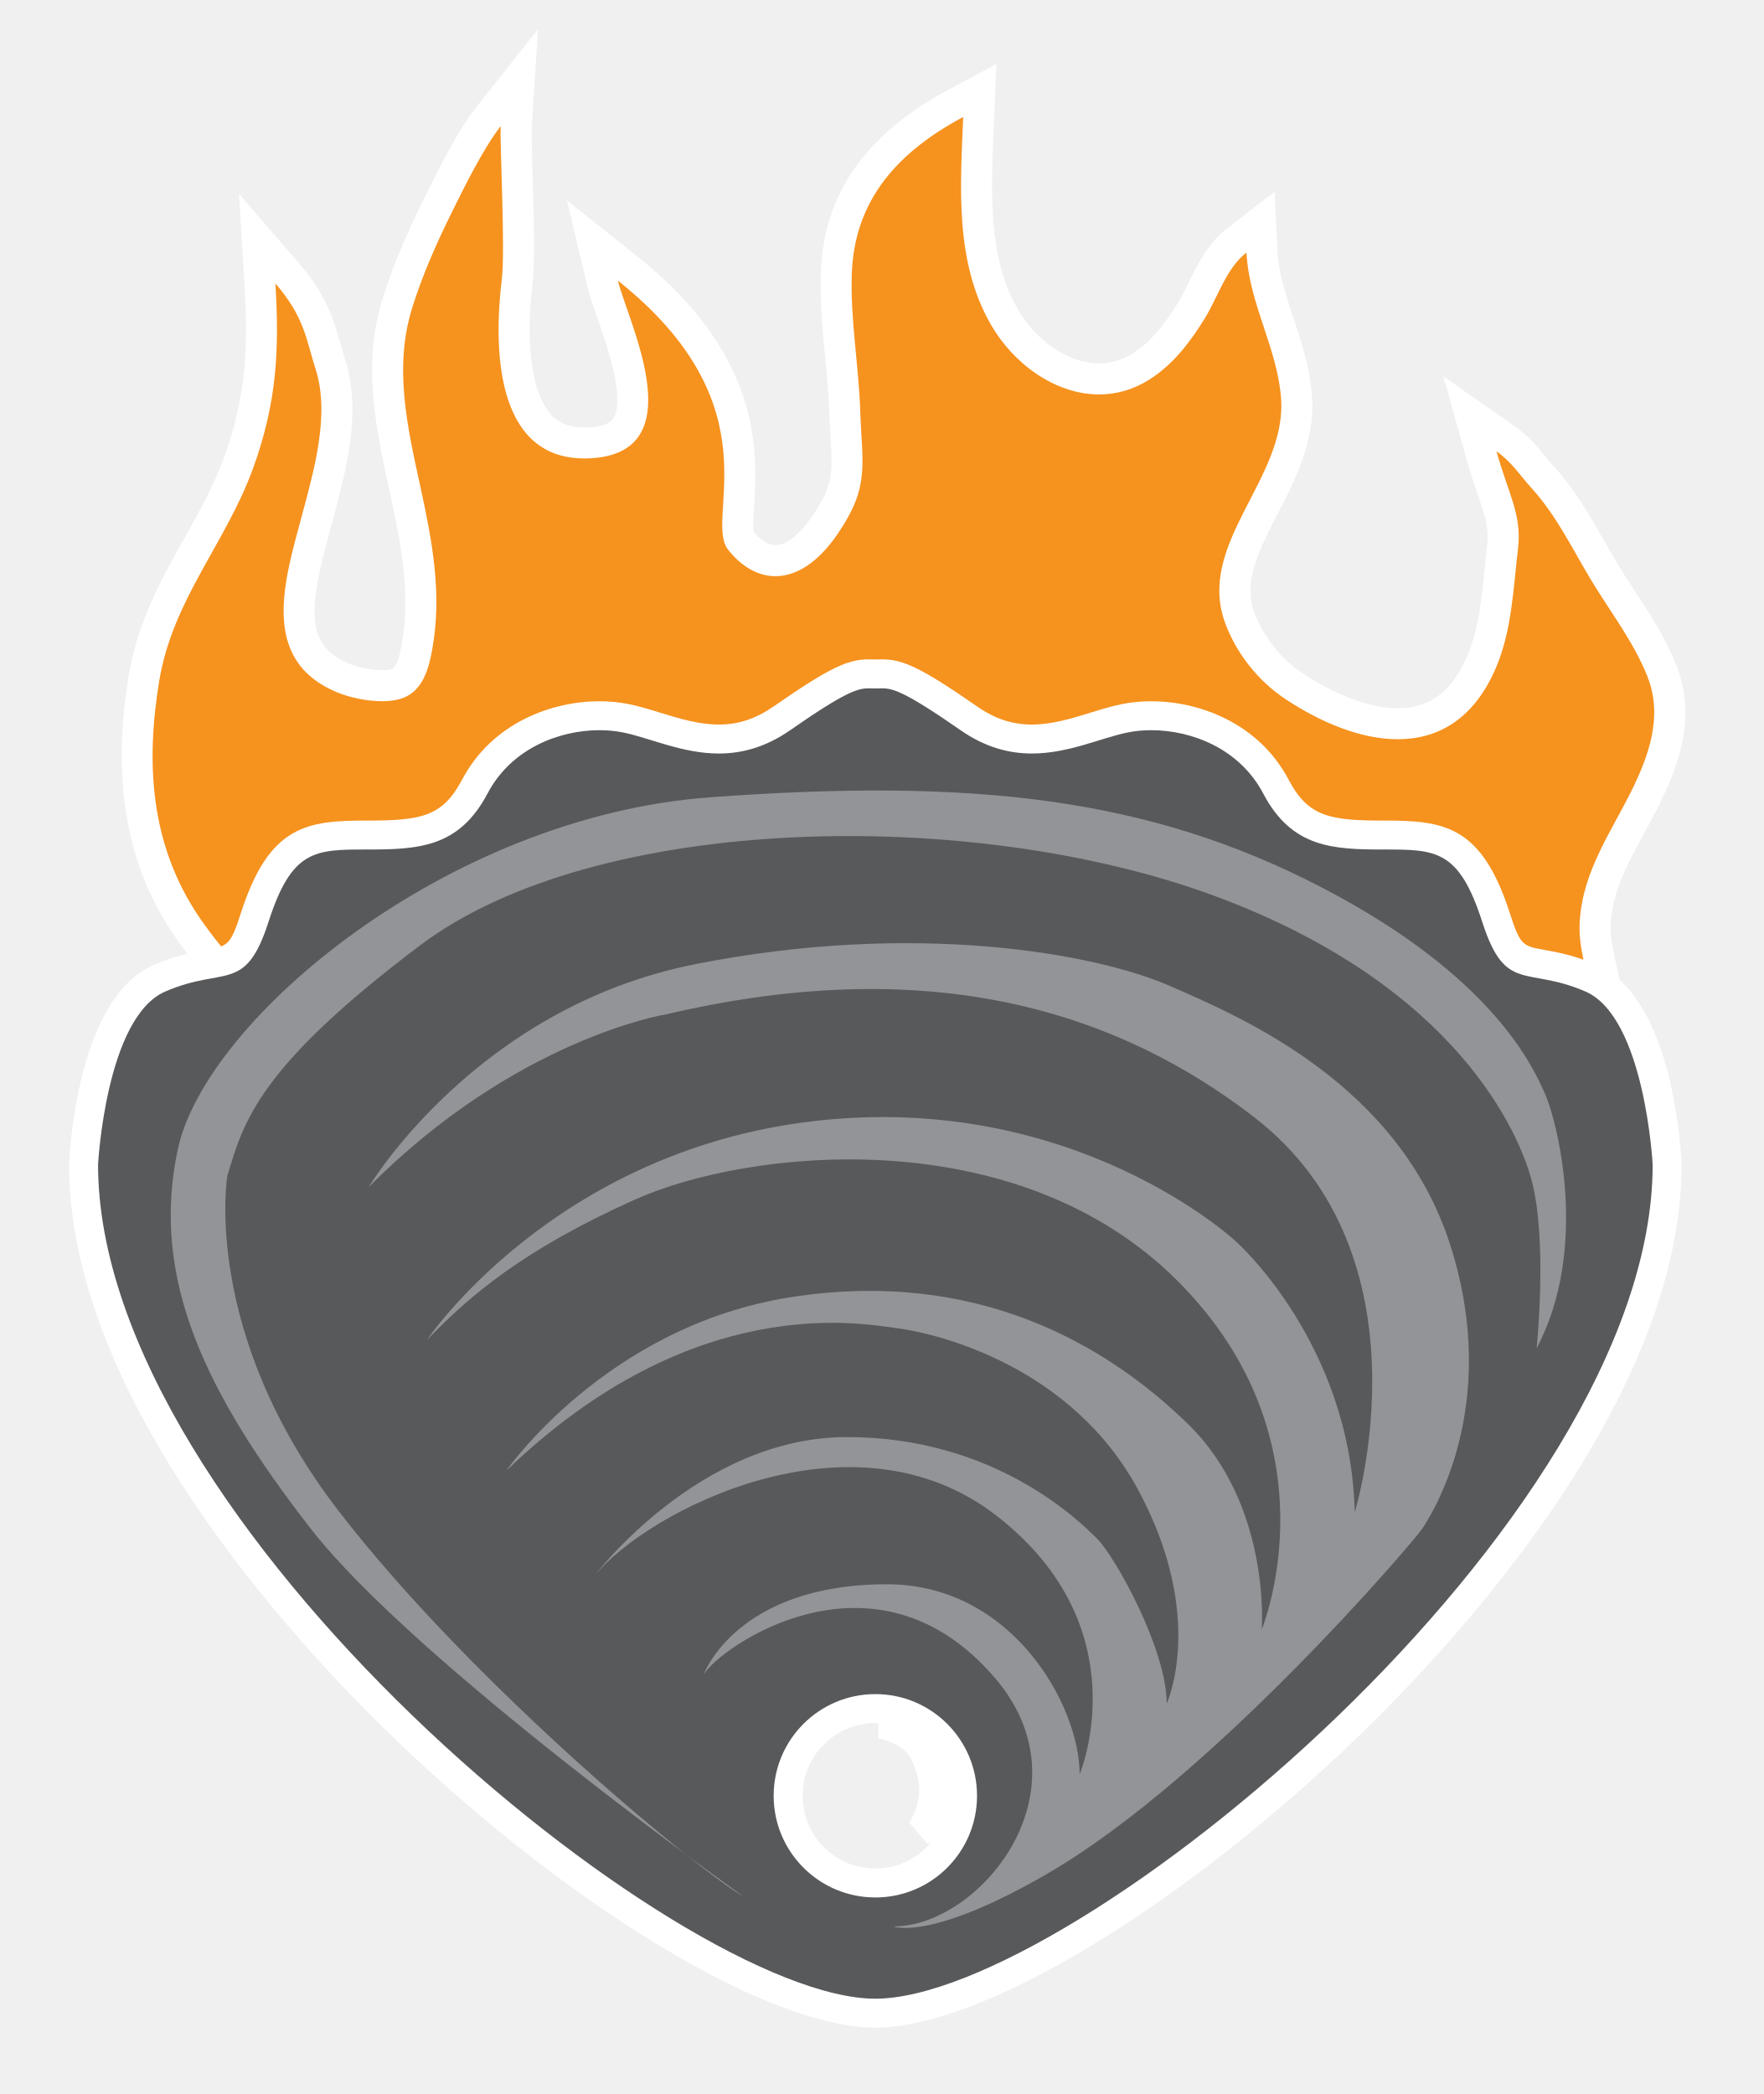
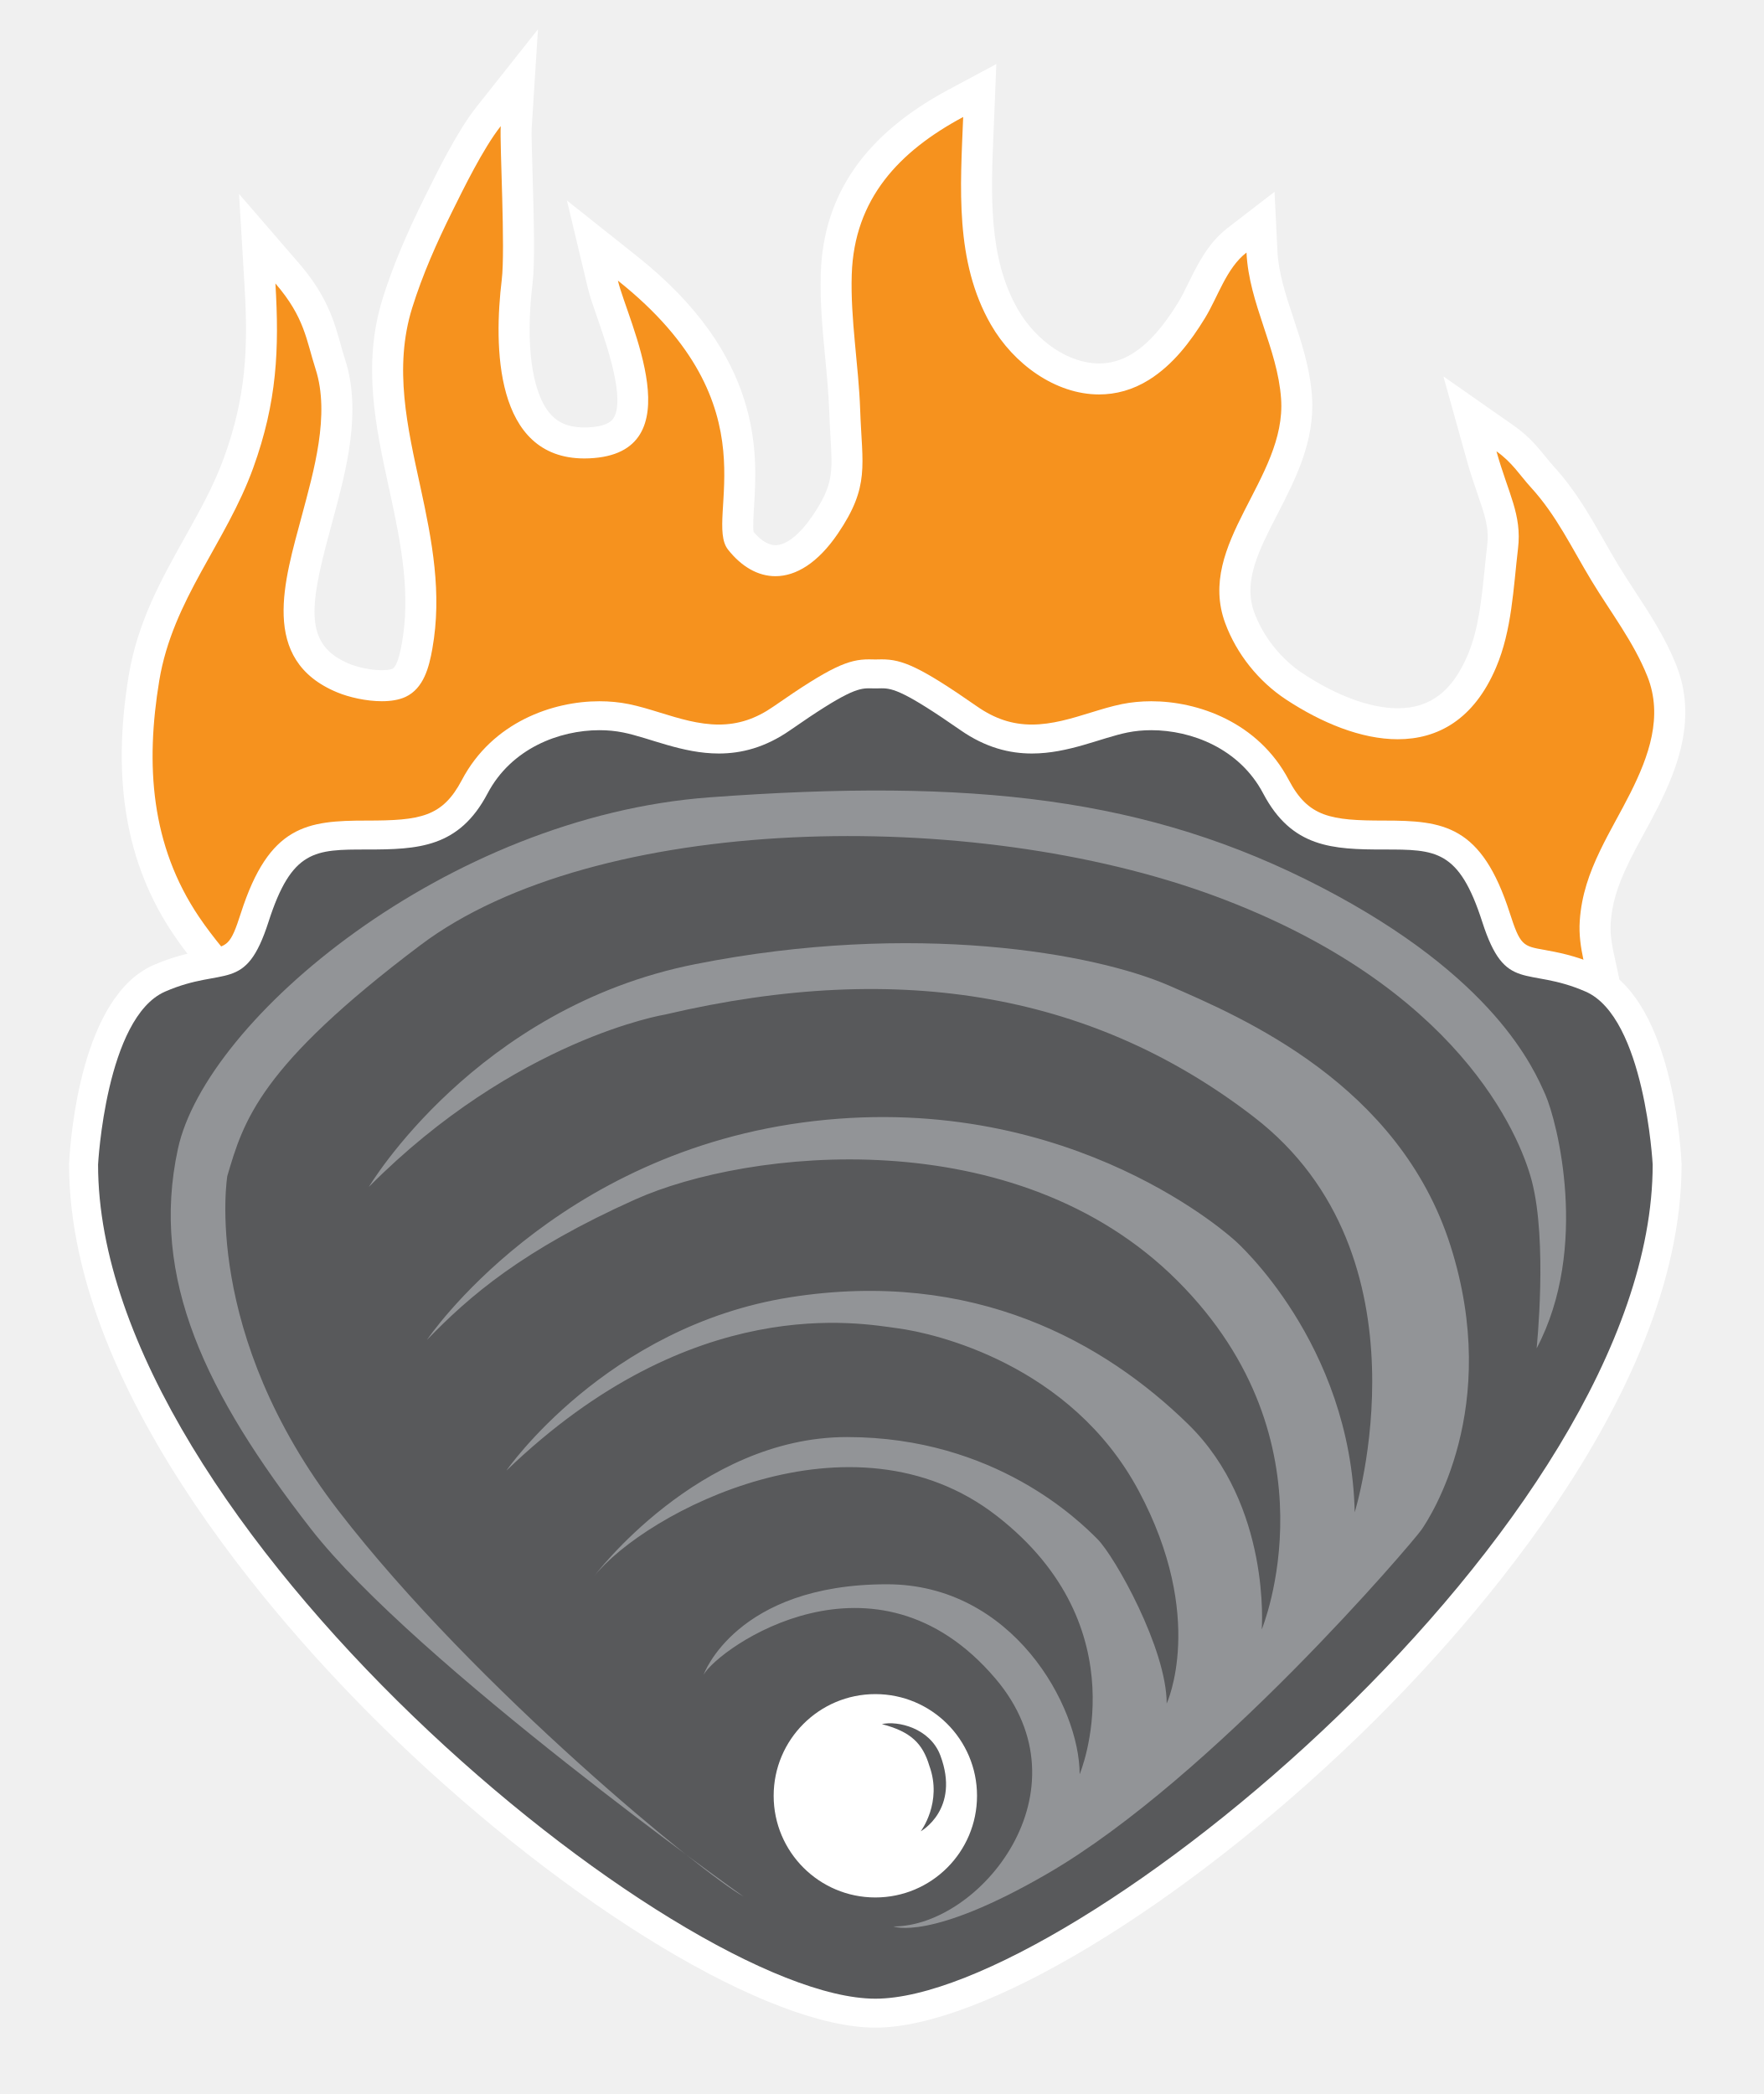
- <svg xmlns="http://www.w3.org/2000/svg" version="1.1" id="Layer_1" x="0px" y="0px" width="171px" height="203px" viewBox="0 0 171 203" enable-background="new 0 0 171 203" xml:space="preserve">
-   <g>
-     <path fill="#F6921E" d="M147.203,111.54l-120.334-9.936l-0.385-0.722c-1.154-2.159-2.801-4.114-4.544-6.183   c-1.317-1.563-2.679-3.18-3.878-4.957c-4.424-6.551-5.729-14.179-4.103-24.006c0.819-4.952,3.073-8.98,5.255-12.875   c1.424-2.546,2.898-5.179,3.924-8.018c2.223-6.15,2.44-10.992,2.064-17.277l-0.266-4.43l2.901,3.357   c2.503,2.897,3.126,5.118,3.729,7.265c0.142,0.505,0.286,1.021,0.46,1.562c1.49,4.618,0.031,10.05-1.14,14.414l-0.419,1.562   c-1.891,6.997-2.795,12.128,2.812,14.439c0.824,0.341,2.298,0.738,3.74,0.738c0.879,0,1.389-0.152,1.661-0.279   c1.075-0.502,1.479-2.012,1.755-3.569c0.893-5.003,0.008-9.803-1.147-15.11l-0.113-0.52c-1.242-5.694-2.526-11.582-0.649-17.6   c0.895-2.871,2.158-5.916,3.977-9.582l0.166-0.333c1.115-2.252,2.98-6.02,4.698-8.187l2.981-3.761l-0.305,4.789   c-0.037,0.575,0.02,2.491,0.08,4.521c0.111,3.777,0.25,8.479,0.009,10.467c-0.776,6.4-0.01,11.438,2.102,13.82   c1.079,1.217,2.524,1.809,4.419,1.809c0.135,0,0.271-0.003,0.411-0.01c1.804-0.078,2.989-0.57,3.623-1.504   c1.655-2.439-0.233-7.864-1.361-11.104c-0.382-1.096-0.711-2.042-0.885-2.771l-1.011-4.232l3.406,2.708   c11.607,9.228,11.08,17.826,10.764,22.963c-0.088,1.442-0.18,2.934,0.158,3.361c0.723,0.914,1.9,2.004,3.414,2.004   c1.582,0,3.291-1.234,4.812-3.475c2.33-3.43,2.233-5.064,2.023-8.648c-0.043-0.732-0.09-1.53-0.121-2.418   c-0.059-1.734-0.23-3.547-0.397-5.299c-0.249-2.607-0.505-5.304-0.42-7.954c0.228-7.073,4.019-12.484,11.594-16.543l2.315-1.241   l-0.159,3.908c-0.267,6.233-0.543,12.68,2.541,18.037c2.069,3.599,5.761,6.016,9.185,6.016c1.422,0,2.784-0.401,4.048-1.192   c1.744-1.094,3.311-2.835,4.93-5.481c0.36-0.585,0.689-1.258,1.038-1.97c0.815-1.665,1.739-3.551,3.358-4.799l2.276-1.755   l0.141,2.871c0.115,2.351,0.846,4.55,1.619,6.878c0.762,2.297,1.55,4.672,1.732,7.259c0.275,3.9-1.484,7.314-3.188,10.615   c-1.882,3.65-3.66,7.099-2.318,10.729c0.985,2.663,2.924,5.094,5.317,6.668c3.53,2.323,7.083,3.603,10.002,3.603   c3.699,0,6.44-2.032,8.146-6.04c1.155-2.714,1.473-5.847,1.779-8.876c0.077-0.755,0.153-1.507,0.24-2.25   c0.235-1.983-0.258-3.415-1.004-5.581c-0.324-0.941-0.691-2.008-1.041-3.262l-1.125-4.034l3.433,2.399   c1.247,0.872,2.053,1.865,2.765,2.742c0.261,0.321,0.515,0.637,0.786,0.933c1.988,2.168,3.354,4.57,4.677,6.894   c0.458,0.805,0.921,1.619,1.416,2.438c0.535,0.884,1.103,1.752,1.672,2.623c1.405,2.151,2.859,4.376,3.851,6.865   c1.787,4.489,0.146,8.852-1.696,12.525c-0.426,0.851-0.881,1.688-1.337,2.525c-0.539,0.992-1.097,2.018-1.582,3.033   c-1.146,2.383-1.694,4.253-1.835,6.255c-0.103,1.473,0.2,2.833,0.521,4.273c0.219,0.982,0.445,1.998,0.564,3.116   c0.472,4.453-1.828,7.674-3.676,10.263c-0.146,0.205-0.315,0.492-0.507,0.813c-0.94,1.573-2.229,3.728-4.223,3.728L147.203,111.54z   " />
-     <path fill="#FFFFFF" d="M93.374,11.341c-0.272,6.764-0.836,14.01,2.687,20.129c2.191,3.81,6.253,6.769,10.486,6.769   c1.621,0,3.269-0.434,4.845-1.421c2.309-1.447,4.011-3.677,5.414-5.971c1.259-2.046,2.075-4.854,4.032-6.363   c0.245,4.993,3.007,9.255,3.354,14.169c0.547,7.749-8.27,14.042-5.417,21.76c1.107,2.991,3.242,5.653,5.901,7.402   c3.438,2.263,7.291,3.85,10.827,3.85c3.884,0,7.384-1.915,9.528-6.954c1.539-3.612,1.675-7.688,2.13-11.537   c0.391-3.3-0.947-5.325-2.09-9.423c1.52,1.062,2.312,2.375,3.304,3.458c2.532,2.761,3.981,5.902,5.916,9.095   c1.843,3.047,4.085,5.936,5.411,9.266c1.547,3.886,0.124,7.771-1.644,11.297c-0.94,1.876-2.026,3.69-2.932,5.583   c-1.065,2.216-1.804,4.313-1.978,6.799c-0.192,2.745,0.804,4.965,1.089,7.652c0.392,3.697-1.367,6.378-3.404,9.231   c-0.744,1.044-2.038,3.912-3.507,3.912c-0.001,0-0.002,0-0.002,0l-119.517-9.868c-2.137-3.998-5.783-7.247-8.502-11.272   c-4.697-6.956-5.211-14.78-3.865-22.92c1.307-7.892,6.476-13.338,9.11-20.627c2.315-6.407,2.531-11.516,2.15-17.878   c2.85,3.298,2.987,5.483,3.896,8.305c1.426,4.419-0.195,9.943-1.336,14.219c-1.655,6.208-4.182,13.979,3.447,17.124   c1.117,0.462,2.787,0.852,4.312,0.852c0.851,0,1.656-0.122,2.296-0.42c1.771-0.827,2.286-2.906,2.599-4.668   c0.957-5.364-0.018-10.456-1.158-15.692c-1.254-5.762-2.609-11.539-0.797-17.353c1.007-3.23,2.387-6.334,3.889-9.361   c1.041-2.097,2.99-6.103,4.695-8.255c-0.109,1.728,0.461,11.906,0.098,14.902c-0.768,6.329-0.744,17.312,8.012,17.312   c0.156,0,0.315-0.004,0.477-0.011c10.301-0.446,3.704-13.328,2.772-17.229c15.41,12.251,8.259,23.017,10.677,26.079   c1.311,1.658,2.905,2.575,4.594,2.575c1.994,0,4.118-1.281,6.056-4.133c3.126-4.604,2.346-6.607,2.161-11.962   c-0.147-4.343-0.957-8.824-0.818-13.152C82.809,19.253,87.183,14.658,93.374,11.341 M52.152,2.84l-5.961,7.521   c-1.816,2.292-3.727,6.148-4.867,8.453l-0.166,0.333c-1.854,3.738-3.146,6.854-4.065,9.803c-1.995,6.396-0.667,12.481,0.616,18.366   l0.113,0.519c1.121,5.148,1.98,9.795,1.137,14.526c-0.327,1.845-0.677,2.363-0.912,2.474c-0.029,0.014-0.316,0.137-1.025,0.137   c-1.145,0-2.414-0.312-3.166-0.623c-4.344-1.791-3.896-5.405-1.937-12.66l0.245-0.913l0.174-0.65   c1.223-4.555,2.744-10.224,1.119-15.265c-0.168-0.521-0.307-1.019-0.443-1.507c-0.617-2.197-1.315-4.688-4.039-7.84l-5.802-6.715   l0.53,8.858c0.365,6.089,0.158,10.77-1.977,16.677c-0.984,2.723-2.363,5.187-3.823,7.794c-2.243,4.008-4.563,8.152-5.425,13.364   c-1.67,10.09-0.25,18.298,4.339,25.092c1.245,1.843,2.632,3.49,3.974,5.083c1.691,2.008,3.288,3.903,4.368,5.924l0.771,1.443   l1.632,0.135l119.517,9.868l0.123,0.01h0.124c2.849,0,4.452-2.684,5.514-4.459c0.162-0.272,0.347-0.58,0.441-0.713   c1.889-2.646,4.478-6.271,3.945-11.292c-0.128-1.203-0.363-2.262-0.591-3.285c-0.31-1.388-0.576-2.587-0.488-3.841   c0.128-1.825,0.616-3.479,1.688-5.707c0.472-0.985,0.996-1.949,1.551-2.969c0.451-0.831,0.919-1.69,1.359-2.569   c1.991-3.973,3.756-8.713,1.749-13.755c-1.047-2.629-2.542-4.918-3.989-7.132c-0.579-0.887-1.127-1.725-1.643-2.577   c-0.482-0.797-0.947-1.613-1.396-2.404c-1.363-2.396-2.772-4.873-4.876-7.166c-0.229-0.25-0.471-0.548-0.727-0.863   c-0.735-0.906-1.65-2.034-3.069-3.026l-6.865-4.801l2.25,8.069c0.361,1.298,0.736,2.387,1.067,3.348   c0.703,2.041,1.127,3.272,0.933,4.915c-0.089,0.752-0.166,1.512-0.243,2.275c-0.31,3.053-0.601,5.936-1.667,8.438   c-1.489,3.499-3.639,5.128-6.765,5.128c-2.629,0-5.888-1.191-9.176-3.355c-2.132-1.402-3.858-3.565-4.735-5.936   c-1.111-3.008,0.444-6.025,2.245-9.519c1.714-3.323,3.656-7.089,3.352-11.41c-0.196-2.775-1.015-5.241-1.807-7.626   c-0.739-2.228-1.438-4.332-1.543-6.479l-0.282-5.742l-4.553,3.511c-1.896,1.462-2.902,3.516-3.79,5.327   c-0.332,0.679-0.646,1.32-0.967,1.841c-1.497,2.447-2.91,4.033-4.451,5c-1.02,0.638-2.113,0.962-3.249,0.962   c-2.904,0-6.072-2.114-7.882-5.263c-2.867-4.979-2.601-11.204-2.343-17.224l0.054-1.286l0.211-5.251l-4.632,2.481   c-8.088,4.334-12.14,10.163-12.385,17.819c-0.089,2.745,0.173,5.49,0.426,8.145c0.172,1.81,0.335,3.519,0.393,5.206   c0.031,0.903,0.078,1.713,0.121,2.456c0.207,3.522,0.276,4.71-1.766,7.717c-1.216,1.79-2.518,2.816-3.57,2.816   c-0.877,0-1.664-0.75-2.117-1.287c-0.08-0.462-0.008-1.621,0.045-2.483c0.311-5.074,0.891-14.518-11.328-24.231l-6.814-5.417   l2.022,8.467c0.191,0.803,0.532,1.781,0.927,2.916c0.899,2.581,2.77,7.951,1.537,9.767c-0.428,0.631-1.565,0.81-2.443,0.848   c-0.119,0.005-0.234,0.008-0.348,0.008c-1.918,0-2.799-0.744-3.295-1.304c-1.799-2.03-2.447-6.757-1.734-12.643   c0.236-1.946,0.145-5.824,0.001-10.692c-0.054-1.816-0.114-3.875-0.083-4.381L52.152,2.84L52.152,2.84z" />
-   </g>
-   <g>
+ <svg xmlns="http://www.w3.org/2000/svg" version="1.1" x="0px" y="0px" width="171px" height="203px" viewBox="0 0 171 203" enable-background="new 0 0 171 203" xml:space="preserve">
+   <g id="Layer_2">
+ </g>
+   <g id="Layer_1">
    <g>
-       <path fill="#58595B" d="M84.858,195.164c-9.833,0-29.089-11.682-45.785-27.776c-19.683-18.973-30.972-38.834-30.972-54.492    c0.083-1.623,0.982-15.289,7.352-18.058c1.994-0.868,3.562-1.149,4.821-1.376c2.352-0.423,3.144-0.565,4.417-4.526    c2.457-7.645,5.255-7.984,10.848-7.984c4.967,0,8.131-0.226,10.479-4.683c2.674-5.075,7.998-6.884,12.089-6.884    c0.894,0,1.759,0.083,2.573,0.248c0.936,0.189,1.895,0.484,2.91,0.798c1.938,0.597,3.939,1.214,6.092,1.214    c2.172,0,4.172-0.656,6.113-2.007c5.34-3.715,6.861-4.313,8.439-4.313l0.624,0.01l0.624-0.01c1.578,0,3.1,0.599,8.438,4.313    c1.941,1.351,3.941,2.007,6.114,2.007c2.151,0,4.154-0.617,6.092-1.214c1.016-0.313,1.976-0.608,2.91-0.798    c0.814-0.165,1.681-0.248,2.573-0.248c4.091,0,9.415,1.809,12.089,6.885c2.348,4.456,5.511,4.682,10.477,4.682    c5.595,0,8.394,0.34,10.851,7.984c1.272,3.961,2.064,4.104,4.416,4.526c1.259,0.227,2.825,0.508,4.82,1.376    c6.37,2.769,7.27,16.435,7.352,17.983c0.002,15.732-11.287,35.594-30.97,54.566C113.947,183.482,94.691,195.164,84.858,195.164    L84.858,195.164z M84.858,165.636c-4.661,0-8.454,3.792-8.454,8.453c0,4.662,3.793,8.455,8.454,8.455s8.454-3.793,8.454-8.455    C93.312,169.428,89.52,165.636,84.858,165.636L84.858,165.636z" />
-       <path fill="#FFFFFF" d="M85.482,66.727c1.07,0,2.228,0.299,7.638,4.062c2.437,1.695,4.751,2.259,6.915,2.259    c3.546,0,6.685-1.515,9.28-2.04c0.715-0.145,1.489-0.221,2.295-0.221c3.902,0,8.553,1.778,10.848,6.136    c2.77,5.257,6.713,5.432,11.718,5.432c5.007,0,7.262,0,9.515,7.011c2.253,7.009,4.257,4.255,10.013,6.759    c5.759,2.503,6.51,16.771,6.51,16.771c0,34.8-56.328,80.865-75.354,80.865c-19.025,0-75.354-46.065-75.354-80.865    c0,0,0.751-14.269,6.508-16.771c5.758-2.504,7.762,0.25,10.016-6.759c2.253-7.011,4.506-7.011,9.512-7.011    c5.007,0,8.95-0.175,11.721-5.432c2.295-4.358,6.943-6.136,10.847-6.136c0.806,0,1.581,0.076,2.296,0.221    c2.595,0.525,5.732,2.04,9.279,2.04c2.163,0,4.479-0.564,6.915-2.259c5.41-3.764,6.568-4.062,7.638-4.062    c0.202,0,0.4,0.011,0.624,0.011S85.281,66.727,85.482,66.727 M84.858,183.947c5.444,0,9.857-4.414,9.857-9.858    c0-5.443-4.413-9.856-9.857-9.856c-5.443,0-9.857,4.413-9.857,9.856C75.001,179.533,79.415,183.947,84.858,183.947 M85.482,63.921    L85.482,63.921c-0.123,0-0.244,0.003-0.369,0.006c-0.082,0.002-0.166,0.005-0.255,0.005s-0.173-0.003-0.255-0.005    c-0.125-0.003-0.246-0.006-0.368-0.006c-1.978,0-3.671,0.689-9.241,4.565c-1.722,1.197-3.41,1.755-5.312,1.755    c-1.941,0-3.842-0.585-5.679-1.151c-1.05-0.323-2.042-0.629-3.044-0.832c-0.906-0.184-1.866-0.276-2.853-0.276    c-4.5,0-10.365,2.005-13.329,7.634c-1.895,3.595-4.038,3.934-9.238,3.934c-5.769,0-9.443,0.433-12.184,8.958    c-1.015,3.158-1.278,3.205-3.329,3.574c-1.261,0.227-2.987,0.537-5.134,1.47c-6.994,3.041-8.05,16.525-8.19,19.197l-0.004,0.073    v0.074c0,22.775,21.96,46.402,31.401,55.503c17.206,16.585,36.434,28.168,46.759,28.168s29.554-11.583,46.76-28.168    c9.44-9.101,31.4-32.727,31.4-55.503v-0.074l-0.004-0.073c-0.141-2.672-1.196-16.156-8.193-19.197    c-2.144-0.933-3.87-1.243-5.131-1.47c-2.05-0.369-2.313-0.416-3.329-3.574c-2.739-8.525-6.415-8.958-12.186-8.958    c-5.198,0-7.342-0.339-9.235-3.934c-2.965-5.628-8.83-7.634-13.33-7.634c-0.986,0-1.945,0.093-2.852,0.276    c-1.003,0.203-1.995,0.509-3.045,0.832c-1.838,0.566-3.739,1.151-5.679,1.151c-1.902,0-3.591-0.558-5.312-1.755    C89.152,64.61,87.459,63.921,85.482,63.921L85.482,63.921z M84.858,181.142c-3.888,0-7.052-3.164-7.052-7.053    c0-3.888,3.164-7.051,7.052-7.051s7.052,3.163,7.052,7.051C91.91,177.978,88.746,181.142,84.858,181.142L84.858,181.142z" />
-     </g>
-     <path fill="#58595B" stroke="#FFFFFF" stroke-width="2.806" d="M85.492,167.143c1.526-0.354,4.671,0.374,5.67,3.041   c1.953,5.215-1.905,7.351-1.905,7.351s2.134-2.803,0.836-6.355C89.441,169.002,88.285,167.869,85.492,167.143z" />
-   </g>
-   <g>
-     <g>
-       <path fill="#929497" d="M86.611,186.757c8.388,0,19.149-13.143,9.889-24.033c-11.665-13.716-26.787-3.004-28.29-0.375    c0,0,3.13-8.764,17.775-8.764c12.163,0,18.679,11.786,18.679,18.42c0,0,5.979-14.162-8.039-25.053    c-14.021-10.892-34.049-0.378-39.055,5.881c0,0,10.141-13.519,24.534-13.519c14.396,0,22.595,8.198,24.285,9.888    c1.69,1.694,6.713,10.64,6.713,15.946c0,0,3.864-8.31-2.707-20.609c-6.573-12.297-19.81-15.302-23.377-15.771    c-3.567-0.471-19.81-3.66-37.929,13.801c0,0,9.67-13.987,27.507-16.805c17.838-2.816,30.513,4.412,38.585,12.3    c8.073,7.885,7.135,19.901,7.135,19.901s7.512-18.118-8.166-33.797c-15.679-15.678-41.685-12.768-52.574-7.887    c-10.891,4.883-16.054,9.341-20.184,13.612c0,0,12.297-18.306,37.551-21.215c25.255-2.911,40.838,11.641,40.838,11.641    s11.173,9.856,11.548,26.286c0,0,7.722-24.833-9.763-38.312c-15.209-11.726-33.891-15.388-57.08-9.941    c0,0-14.458,2.346-28.727,16.71c0,0,10.325-17.367,31.637-21.592c21.312-4.228,38.772-1.034,45.908,2.064    c7.135,3.099,22.344,9.576,27.319,25.254c4.977,15.679-1.972,26.286-2.816,27.507c-0.844,1.221-20.279,24.067-36.238,33.327    C90.163,188.242,86.611,186.757,86.611,186.757z" />
+       <path fill="#F6921E" d="M147.203,111.54l-120.334-9.936l-0.385-0.722c-1.154-2.159-2.801-4.114-4.544-6.183    c-1.317-1.563-2.679-3.18-3.878-4.957c-4.424-6.551-5.729-14.179-4.103-24.006c0.819-4.952,3.073-8.98,5.255-12.875    c1.424-2.546,2.898-5.179,3.924-8.018c2.223-6.15,2.44-10.992,2.064-17.277l-0.266-4.43l2.901,3.357    c2.503,2.897,3.126,5.118,3.729,7.265c0.142,0.505,0.286,1.021,0.46,1.562c1.49,4.618,0.031,10.05-1.14,14.414l-0.419,1.562    c-1.891,6.997-2.795,12.128,2.812,14.439c0.824,0.341,2.298,0.738,3.74,0.738c0.879,0,1.389-0.152,1.661-0.279    c1.075-0.502,1.479-2.012,1.755-3.569c0.893-5.003,0.008-9.803-1.147-15.11l-0.113-0.52c-1.242-5.694-2.526-11.582-0.649-17.6    c0.895-2.871,2.158-5.916,3.977-9.582l0.166-0.333c1.115-2.252,2.98-6.02,4.698-8.187l2.981-3.761l-0.305,4.789    c-0.037,0.575,0.02,2.491,0.08,4.521c0.111,3.777,0.25,8.479,0.009,10.467c-0.776,6.4-0.01,11.438,2.102,13.82    c1.079,1.217,2.524,1.809,4.419,1.809c0.135,0,0.271-0.003,0.411-0.01c1.804-0.078,2.989-0.57,3.623-1.504    c1.655-2.439-0.233-7.864-1.361-11.104c-0.382-1.096-0.711-2.042-0.885-2.771l-1.011-4.232l3.406,2.708    c11.607,9.228,11.08,17.826,10.764,22.963c-0.088,1.442-0.18,2.934,0.158,3.361c0.723,0.914,1.9,2.004,3.414,2.004    c1.582,0,3.291-1.234,4.812-3.475c2.33-3.43,2.233-5.064,2.023-8.648c-0.043-0.732-0.09-1.53-0.121-2.418    c-0.059-1.734-0.23-3.547-0.397-5.299c-0.249-2.607-0.505-5.304-0.42-7.954c0.228-7.073,4.019-12.484,11.594-16.543l2.315-1.241    l-0.16,3.908c-0.266,6.233-0.543,12.68,2.541,18.037c2.07,3.599,5.762,6.016,9.186,6.016c1.422,0,2.784-0.401,4.048-1.192    c1.744-1.094,3.312-2.835,4.931-5.481c0.359-0.585,0.688-1.258,1.037-1.97c0.815-1.665,1.739-3.551,3.358-4.799l2.276-1.755    l0.141,2.871c0.115,2.351,0.846,4.55,1.619,6.878c0.762,2.297,1.55,4.672,1.732,7.259c0.274,3.9-1.484,7.314-3.188,10.615    c-1.882,3.65-3.66,7.099-2.317,10.729c0.984,2.663,2.924,5.094,5.316,6.668c3.529,2.323,7.083,3.603,10.002,3.603    c3.699,0,6.439-2.032,8.146-6.04c1.154-2.714,1.473-5.847,1.778-8.876c0.077-0.755,0.153-1.507,0.24-2.25    c0.235-1.983-0.258-3.415-1.004-5.581c-0.324-0.941-0.69-2.008-1.041-3.262l-1.125-4.034l3.433,2.399    c1.247,0.872,2.053,1.865,2.766,2.742c0.261,0.321,0.515,0.637,0.785,0.933c1.988,2.168,3.354,4.57,4.678,6.894    c0.458,0.805,0.921,1.619,1.416,2.438c0.535,0.884,1.103,1.752,1.672,2.623c1.404,2.151,2.859,4.376,3.852,6.865    c1.786,4.489,0.146,8.852-1.697,12.525c-0.426,0.851-0.881,1.688-1.336,2.525c-0.539,0.992-1.098,2.018-1.582,3.033    c-1.146,2.383-1.694,4.253-1.836,6.255c-0.103,1.473,0.201,2.833,0.521,4.273c0.219,0.982,0.445,1.998,0.564,3.116    c0.472,4.453-1.828,7.674-3.676,10.263c-0.146,0.205-0.316,0.492-0.508,0.813c-0.939,1.572-2.229,3.728-4.223,3.728    L147.203,111.54z" />
+       <path fill="#FFFFFF" d="M93.374,11.341c-0.272,6.764-0.836,14.01,2.687,20.129c2.191,3.81,6.254,6.769,10.486,6.769    c1.621,0,3.27-0.434,4.846-1.421c2.309-1.447,4.01-3.677,5.414-5.971c1.258-2.046,2.074-4.854,4.031-6.363    c0.245,4.993,3.008,9.255,3.354,14.169c0.547,7.749-8.27,14.042-5.416,21.76c1.106,2.991,3.242,5.653,5.9,7.402    c3.438,2.263,7.291,3.85,10.827,3.85c3.884,0,7.384-1.915,9.528-6.954c1.539-3.612,1.675-7.688,2.13-11.537    c0.392-3.3-0.947-5.325-2.091-9.423c1.521,1.062,2.312,2.375,3.305,3.458c2.532,2.761,3.98,5.902,5.916,9.095    c1.843,3.047,4.085,5.936,5.411,9.266c1.547,3.886,0.124,7.771-1.644,11.297c-0.94,1.876-2.026,3.69-2.933,5.583    c-1.065,2.216-1.804,4.313-1.978,6.799c-0.192,2.745,0.804,4.965,1.088,7.652c0.393,3.697-1.366,6.378-3.403,9.231    c-0.744,1.044-2.038,3.912-3.507,3.912c-0.001,0-0.002,0-0.002,0l-119.517-9.868c-2.137-3.998-5.783-7.247-8.502-11.272    c-4.697-6.956-5.211-14.78-3.865-22.92c1.307-7.892,6.476-13.338,9.11-20.627c2.315-6.407,2.531-11.516,2.15-17.878    c2.85,3.298,2.987,5.483,3.896,8.305c1.426,4.419-0.195,9.943-1.336,14.219c-1.655,6.208-4.182,13.979,3.447,17.124    c1.117,0.462,2.787,0.852,4.312,0.852c0.851,0,1.656-0.122,2.296-0.42c1.771-0.827,2.286-2.906,2.599-4.668    c0.957-5.364-0.018-10.456-1.158-15.692c-1.254-5.762-2.609-11.539-0.797-17.353c1.007-3.23,2.387-6.334,3.889-9.361    c1.041-2.097,2.99-6.103,4.695-8.255c-0.109,1.728,0.461,11.906,0.098,14.902c-0.768,6.329-0.744,17.312,8.012,17.312    c0.156,0,0.315-0.004,0.477-0.011c10.301-0.446,3.704-13.328,2.772-17.229c15.41,12.251,8.259,23.017,10.677,26.079    c1.311,1.658,2.905,2.575,4.594,2.575c1.994,0,4.118-1.281,6.056-4.133c3.126-4.604,2.346-6.607,2.161-11.962    c-0.147-4.343-0.957-8.824-0.818-13.152C82.809,19.253,87.184,14.658,93.374,11.341 M52.152,2.84l-5.961,7.521    c-1.816,2.292-3.727,6.148-4.867,8.453l-0.166,0.333c-1.854,3.738-3.146,6.854-4.065,9.803    c-1.995,6.396-0.667,12.481,0.616,18.366l0.113,0.519c1.121,5.148,1.98,9.795,1.137,14.526c-0.327,1.845-0.677,2.363-0.912,2.474    c-0.029,0.014-0.316,0.137-1.025,0.137c-1.145,0-2.414-0.312-3.166-0.623c-4.344-1.791-3.896-5.405-1.937-12.66l0.245-0.913    l0.174-0.65c1.223-4.555,2.744-10.224,1.119-15.265c-0.168-0.521-0.307-1.019-0.443-1.507c-0.617-2.197-1.315-4.688-4.039-7.84    l-5.802-6.715l0.53,8.858c0.365,6.089,0.158,10.77-1.977,16.677c-0.984,2.723-2.363,5.187-3.823,7.794    c-2.243,4.008-4.563,8.152-5.425,13.364c-1.67,10.09-0.25,18.298,4.339,25.092c1.245,1.843,2.632,3.49,3.974,5.083    c1.691,2.008,3.288,3.903,4.368,5.924l0.771,1.443l1.632,0.135l119.517,9.868l0.123,0.01h0.124c2.849,0,4.451-2.684,5.514-4.459    c0.162-0.271,0.348-0.58,0.441-0.713c1.889-2.646,4.478-6.271,3.945-11.292c-0.129-1.203-0.363-2.262-0.592-3.285    c-0.31-1.388-0.576-2.587-0.488-3.841c0.129-1.825,0.617-3.479,1.688-5.707c0.472-0.985,0.996-1.949,1.551-2.969    c0.451-0.831,0.919-1.69,1.359-2.569c1.991-3.973,3.756-8.713,1.749-13.755c-1.047-2.629-2.542-4.918-3.989-7.132    c-0.579-0.887-1.127-1.725-1.644-2.577c-0.481-0.797-0.946-1.613-1.396-2.404c-1.362-2.396-2.772-4.873-4.876-7.166    c-0.229-0.25-0.471-0.548-0.727-0.863c-0.735-0.906-1.65-2.034-3.069-3.026l-6.865-4.801l2.25,8.069    c0.361,1.298,0.736,2.387,1.067,3.348c0.703,2.041,1.127,3.272,0.933,4.915c-0.089,0.752-0.165,1.512-0.243,2.275    c-0.31,3.053-0.601,5.936-1.666,8.438c-1.49,3.499-3.64,5.128-6.766,5.128c-2.629,0-5.889-1.191-9.176-3.355    c-2.133-1.402-3.858-3.565-4.735-5.936c-1.11-3.008,0.444-6.025,2.245-9.519c1.714-3.323,3.656-7.089,3.352-11.41    c-0.195-2.775-1.015-5.241-1.807-7.626c-0.738-2.228-1.438-4.332-1.543-6.479l-0.281-5.742l-4.554,3.511    c-1.896,1.462-2.901,3.516-3.79,5.327c-0.332,0.679-0.646,1.32-0.967,1.841c-1.497,2.447-2.91,4.033-4.451,5    c-1.02,0.638-2.113,0.962-3.249,0.962c-2.903,0-6.071-2.114-7.882-5.263c-2.867-4.979-2.602-11.204-2.344-17.224l0.055-1.286    l0.211-5.251l-4.632,2.481c-8.088,4.334-12.14,10.163-12.385,17.819c-0.089,2.745,0.173,5.49,0.426,8.146    c0.172,1.81,0.335,3.519,0.393,5.206c0.031,0.903,0.078,1.713,0.121,2.456c0.207,3.522,0.276,4.71-1.766,7.717    c-1.216,1.79-2.518,2.816-3.57,2.816c-0.877,0-1.664-0.75-2.117-1.287c-0.08-0.462-0.008-1.621,0.045-2.483    c0.311-5.074,0.891-14.518-11.328-24.231l-6.814-5.417l2.022,8.467c0.191,0.803,0.532,1.781,0.927,2.916    c0.899,2.581,2.77,7.951,1.537,9.767c-0.428,0.631-1.565,0.81-2.443,0.848c-0.119,0.005-0.234,0.008-0.348,0.008    c-1.918,0-2.799-0.744-3.295-1.304c-1.799-2.03-2.447-6.757-1.734-12.643c0.236-1.946,0.145-5.824,0.001-10.692    c-0.054-1.816-0.114-3.875-0.083-4.381L52.152,2.84L52.152,2.84z" />
    </g>
    <g>
-       <path fill="#929497" d="M148.964,130.717c0,0,1.079-10.327-0.469-16.241c-1.17-4.465-7.137-18.871-30.7-27.604    c-23.564-8.729-60.07-8.034-77.047,4.758c-15.615,11.766-17.13,17.011-18.712,22.376c0,0-2.536,15.209,10.796,32.482    c13.331,17.274,35.486,35.3,39.242,37.364c0,0-31.826-22.625-41.965-35.674c-10.139-13.05-15.584-24.223-12.861-36.803    s26.1-32.201,51.541-34.078c25.441-1.878,42.528,0,59.333,8.73c16.805,8.731,20.56,17.556,21.687,20.089    C150.936,108.654,154.126,120.954,148.964,130.717z" />
+       <g>
+         <path fill="#58595B" d="M84.858,195.164c-9.833,0-29.089-11.682-45.785-27.775C19.39,148.415,8.101,128.555,8.101,112.896     c0.083-1.623,0.982-15.29,7.352-18.059c1.994-0.868,3.562-1.149,4.821-1.376c2.352-0.423,3.144-0.565,4.417-4.526     c2.457-7.645,5.255-7.984,10.848-7.984c4.967,0,8.131-0.226,10.479-4.683c2.674-5.075,7.998-6.884,12.089-6.884     c0.894,0,1.759,0.083,2.573,0.248c0.936,0.189,1.895,0.484,2.91,0.798c1.938,0.597,3.939,1.214,6.092,1.214     c2.172,0,4.172-0.656,6.113-2.007c5.34-3.715,6.861-4.313,8.439-4.313l0.624,0.01l0.624-0.01c1.579,0,3.1,0.599,8.438,4.313     c1.941,1.351,3.941,2.007,6.114,2.007c2.151,0,4.153-0.617,6.092-1.214c1.017-0.313,1.976-0.608,2.91-0.798     c0.813-0.165,1.681-0.248,2.573-0.248c4.091,0,9.414,1.809,12.089,6.885c2.348,4.456,5.511,4.682,10.477,4.682     c5.595,0,8.394,0.34,10.851,7.984c1.272,3.961,2.064,4.104,4.416,4.526c1.26,0.227,2.826,0.508,4.82,1.376     c6.37,2.769,7.271,16.436,7.353,17.982c0.002,15.732-11.287,35.595-30.97,54.566C113.947,183.482,94.691,195.164,84.858,195.164     L84.858,195.164z M84.858,165.636c-4.661,0-8.454,3.792-8.454,8.453c0,4.662,3.793,8.455,8.454,8.455     c4.662,0,8.455-3.793,8.455-8.455C93.312,169.428,89.52,165.636,84.858,165.636L84.858,165.636z" />
+         <path fill="#FFFFFF" d="M85.482,66.727c1.07,0,2.228,0.299,7.638,4.062c2.437,1.695,4.751,2.259,6.915,2.259     c3.546,0,6.686-1.515,9.279-2.04c0.715-0.145,1.49-0.221,2.295-0.221c3.902,0,8.554,1.778,10.849,6.136     c2.771,5.257,6.713,5.432,11.718,5.432c5.008,0,7.262,0,9.516,7.011c2.252,7.009,4.257,4.255,10.013,6.759     c5.759,2.503,6.51,16.771,6.51,16.771c0,34.799-56.328,80.864-75.354,80.864c-19.025,0-75.354-46.065-75.354-80.864     c0,0,0.751-14.27,6.508-16.771c5.758-2.504,7.762,0.25,10.016-6.759c2.253-7.011,4.506-7.011,9.512-7.011     c5.007,0,8.95-0.175,11.721-5.432c2.295-4.358,6.943-6.136,10.847-6.136c0.806,0,1.581,0.076,2.296,0.221     c2.595,0.525,5.732,2.04,9.279,2.04c2.163,0,4.479-0.564,6.915-2.259c5.41-3.764,6.568-4.062,7.638-4.062     c0.202,0,0.4,0.011,0.624,0.011C85.086,66.738,85.281,66.727,85.482,66.727 M84.858,183.947c5.444,0,9.857-4.414,9.857-9.858     c0-5.442-4.413-9.856-9.857-9.856c-5.443,0-9.857,4.414-9.857,9.856C75.001,179.533,79.415,183.947,84.858,183.947      M85.482,63.921L85.482,63.921c-0.123,0-0.244,0.003-0.369,0.006c-0.082,0.002-0.166,0.005-0.255,0.005s-0.173-0.003-0.255-0.005     c-0.125-0.003-0.246-0.006-0.368-0.006c-1.978,0-3.671,0.689-9.241,4.565c-1.722,1.197-3.41,1.755-5.312,1.755     c-1.941,0-3.842-0.585-5.679-1.151c-1.05-0.323-2.042-0.629-3.044-0.832c-0.906-0.184-1.866-0.276-2.853-0.276     c-4.5,0-10.365,2.005-13.329,7.634c-1.895,3.595-4.038,3.934-9.238,3.934c-5.769,0-9.443,0.433-12.184,8.958     c-1.015,3.158-1.278,3.205-3.329,3.574c-1.261,0.227-2.987,0.537-5.134,1.47c-6.994,3.041-8.05,16.525-8.19,19.197l-0.004,0.073     v0.074c0,22.774,21.96,46.401,31.401,55.502c17.206,16.586,36.434,28.168,46.759,28.168c10.326,0,29.554-11.582,46.76-28.168     c9.44-9.101,31.399-32.727,31.399-55.502v-0.074l-0.004-0.073c-0.141-2.672-1.195-16.156-8.193-19.197     c-2.143-0.933-3.869-1.243-5.131-1.47c-2.049-0.369-2.312-0.416-3.328-3.574c-2.739-8.525-6.416-8.958-12.187-8.958     c-5.198,0-7.342-0.339-9.235-3.934c-2.965-5.628-8.83-7.634-13.33-7.634c-0.985,0-1.944,0.093-2.852,0.276     c-1.003,0.203-1.994,0.509-3.045,0.832c-1.838,0.566-3.738,1.151-5.679,1.151c-1.902,0-3.591-0.558-5.312-1.755     C89.152,64.61,87.459,63.921,85.482,63.921L85.482,63.921z" />
+       </g>
+       <path fill="#58595B" d="M85.492,167.143c1.525-0.354,4.671,0.375,5.67,3.041c1.953,5.215-1.905,7.352-1.905,7.352    s2.134-2.803,0.836-6.355C89.441,169.002,88.285,167.869,85.492,167.143z" />
+     </g>
+     <g>
+       <g>
+         <path fill="#929497" d="M86.611,186.757c8.388,0,19.148-13.144,9.889-24.032c-11.665-13.717-26.787-3.004-28.29-0.375     c0,0,3.13-8.765,17.775-8.765c12.164,0,18.679,11.786,18.679,18.42c0,0,5.979-14.162-8.039-25.053     c-14.021-10.892-34.049-0.378-39.055,5.881c0,0,10.141-13.519,24.534-13.519c14.396,0,22.595,8.197,24.285,9.888     c1.69,1.694,6.713,10.64,6.713,15.946c0,0,3.864-8.311-2.707-20.609c-6.572-12.297-19.81-15.303-23.377-15.771     c-3.566-0.471-19.81-3.66-37.929,13.801c0,0,9.67-13.986,27.507-16.805c17.837-2.815,30.513,4.412,38.585,12.301     c8.072,7.885,7.135,19.9,7.135,19.9s7.512-18.117-8.166-33.797c-15.68-15.678-41.686-12.768-52.574-7.887     c-10.891,4.883-16.054,9.341-20.184,13.611c0,0,12.297-18.306,37.551-21.215c25.255-2.91,40.838,11.641,40.838,11.641     s11.173,9.856,11.548,26.287c0,0,7.722-24.834-9.763-38.312c-15.209-11.726-33.892-15.388-57.081-9.941     c0,0-14.458,2.346-28.727,16.71c0,0,10.325-17.368,31.637-21.592c21.312-4.228,38.772-1.034,45.909,2.064     c7.135,3.099,22.344,9.575,27.318,25.254c4.977,15.679-1.973,26.286-2.816,27.507s-20.279,24.066-36.238,33.327     C90.163,188.242,86.611,186.757,86.611,186.757z" />
+       </g>
+       <g>
+         <path fill="#929497" d="M148.964,130.717c0,0,1.079-10.326-0.469-16.24c-1.17-4.466-7.138-18.872-30.7-27.604     c-23.564-8.729-60.07-8.034-77.047,4.758c-15.615,11.767-17.13,17.011-18.712,22.376c0,0-2.536,15.209,10.796,32.482     c13.331,17.273,35.486,35.3,39.242,37.363c0,0-31.826-22.625-41.965-35.674c-10.139-13.05-15.584-24.223-12.861-36.803     s26.1-32.201,51.541-34.078c25.441-1.878,42.527,0,59.333,8.73c16.805,8.731,20.56,17.556,21.687,20.089     C150.936,108.654,154.126,120.954,148.964,130.717z" />
+       </g>
    </g>
  </g>
</svg>
